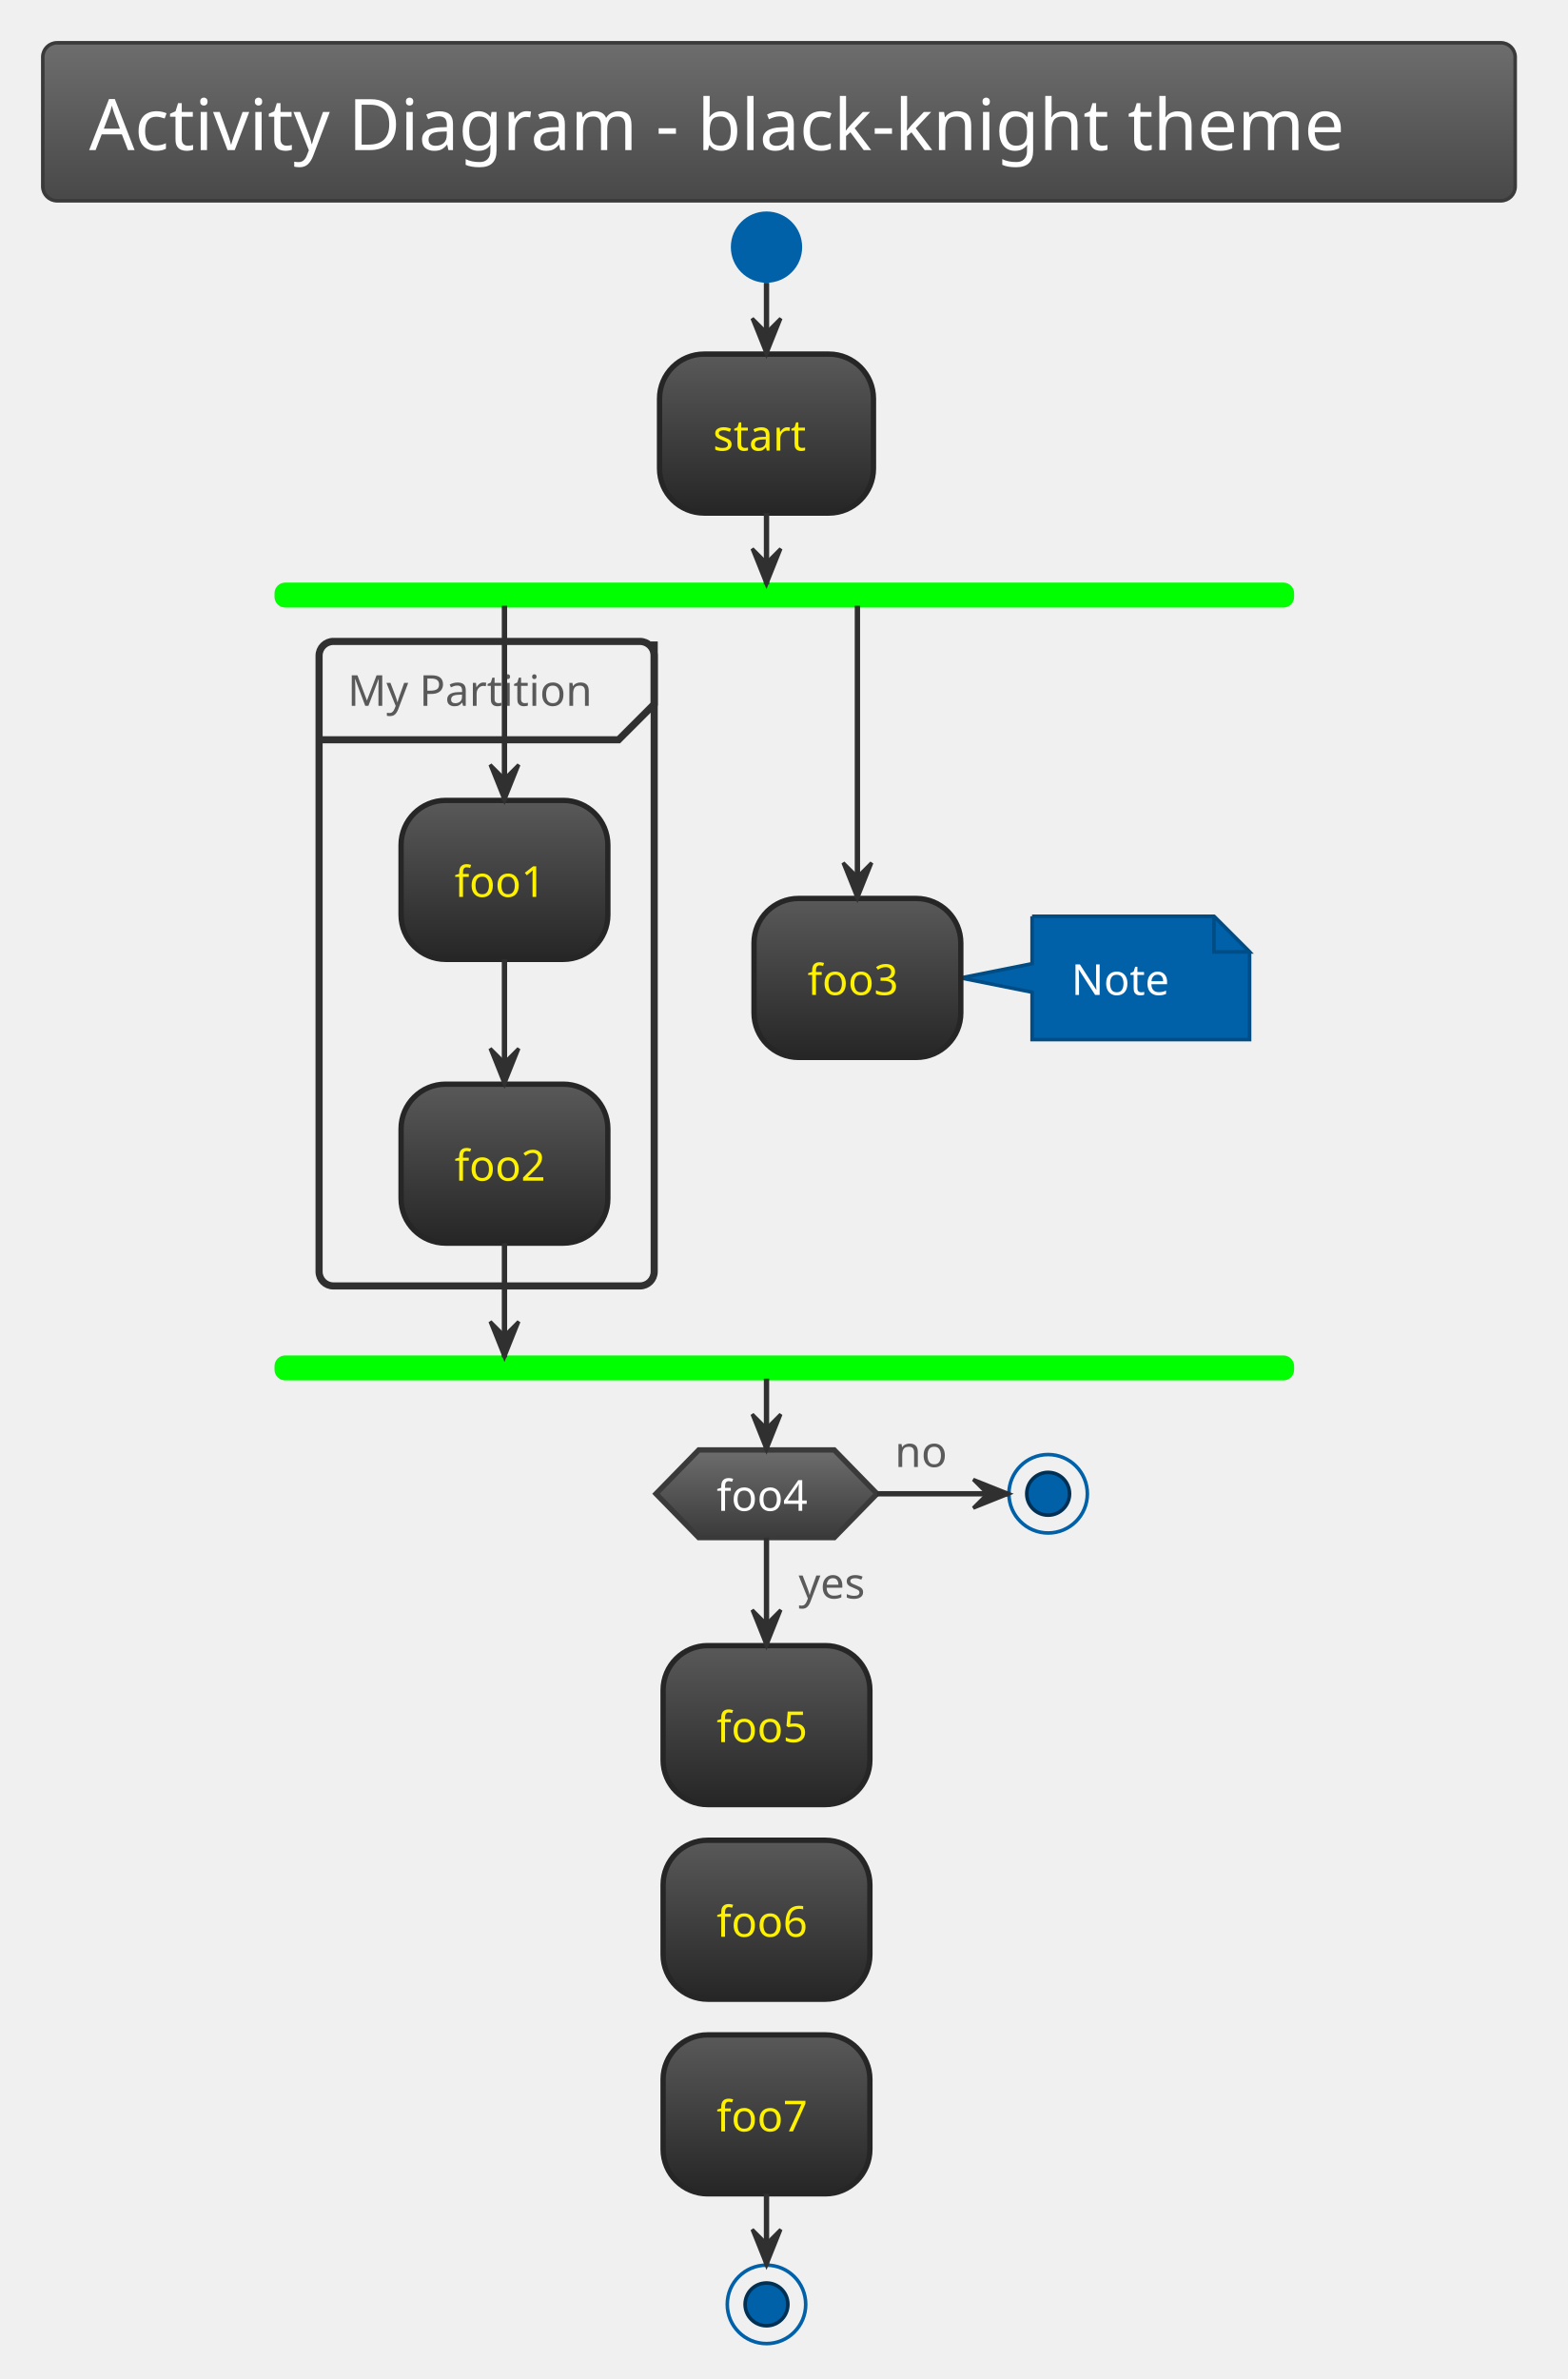
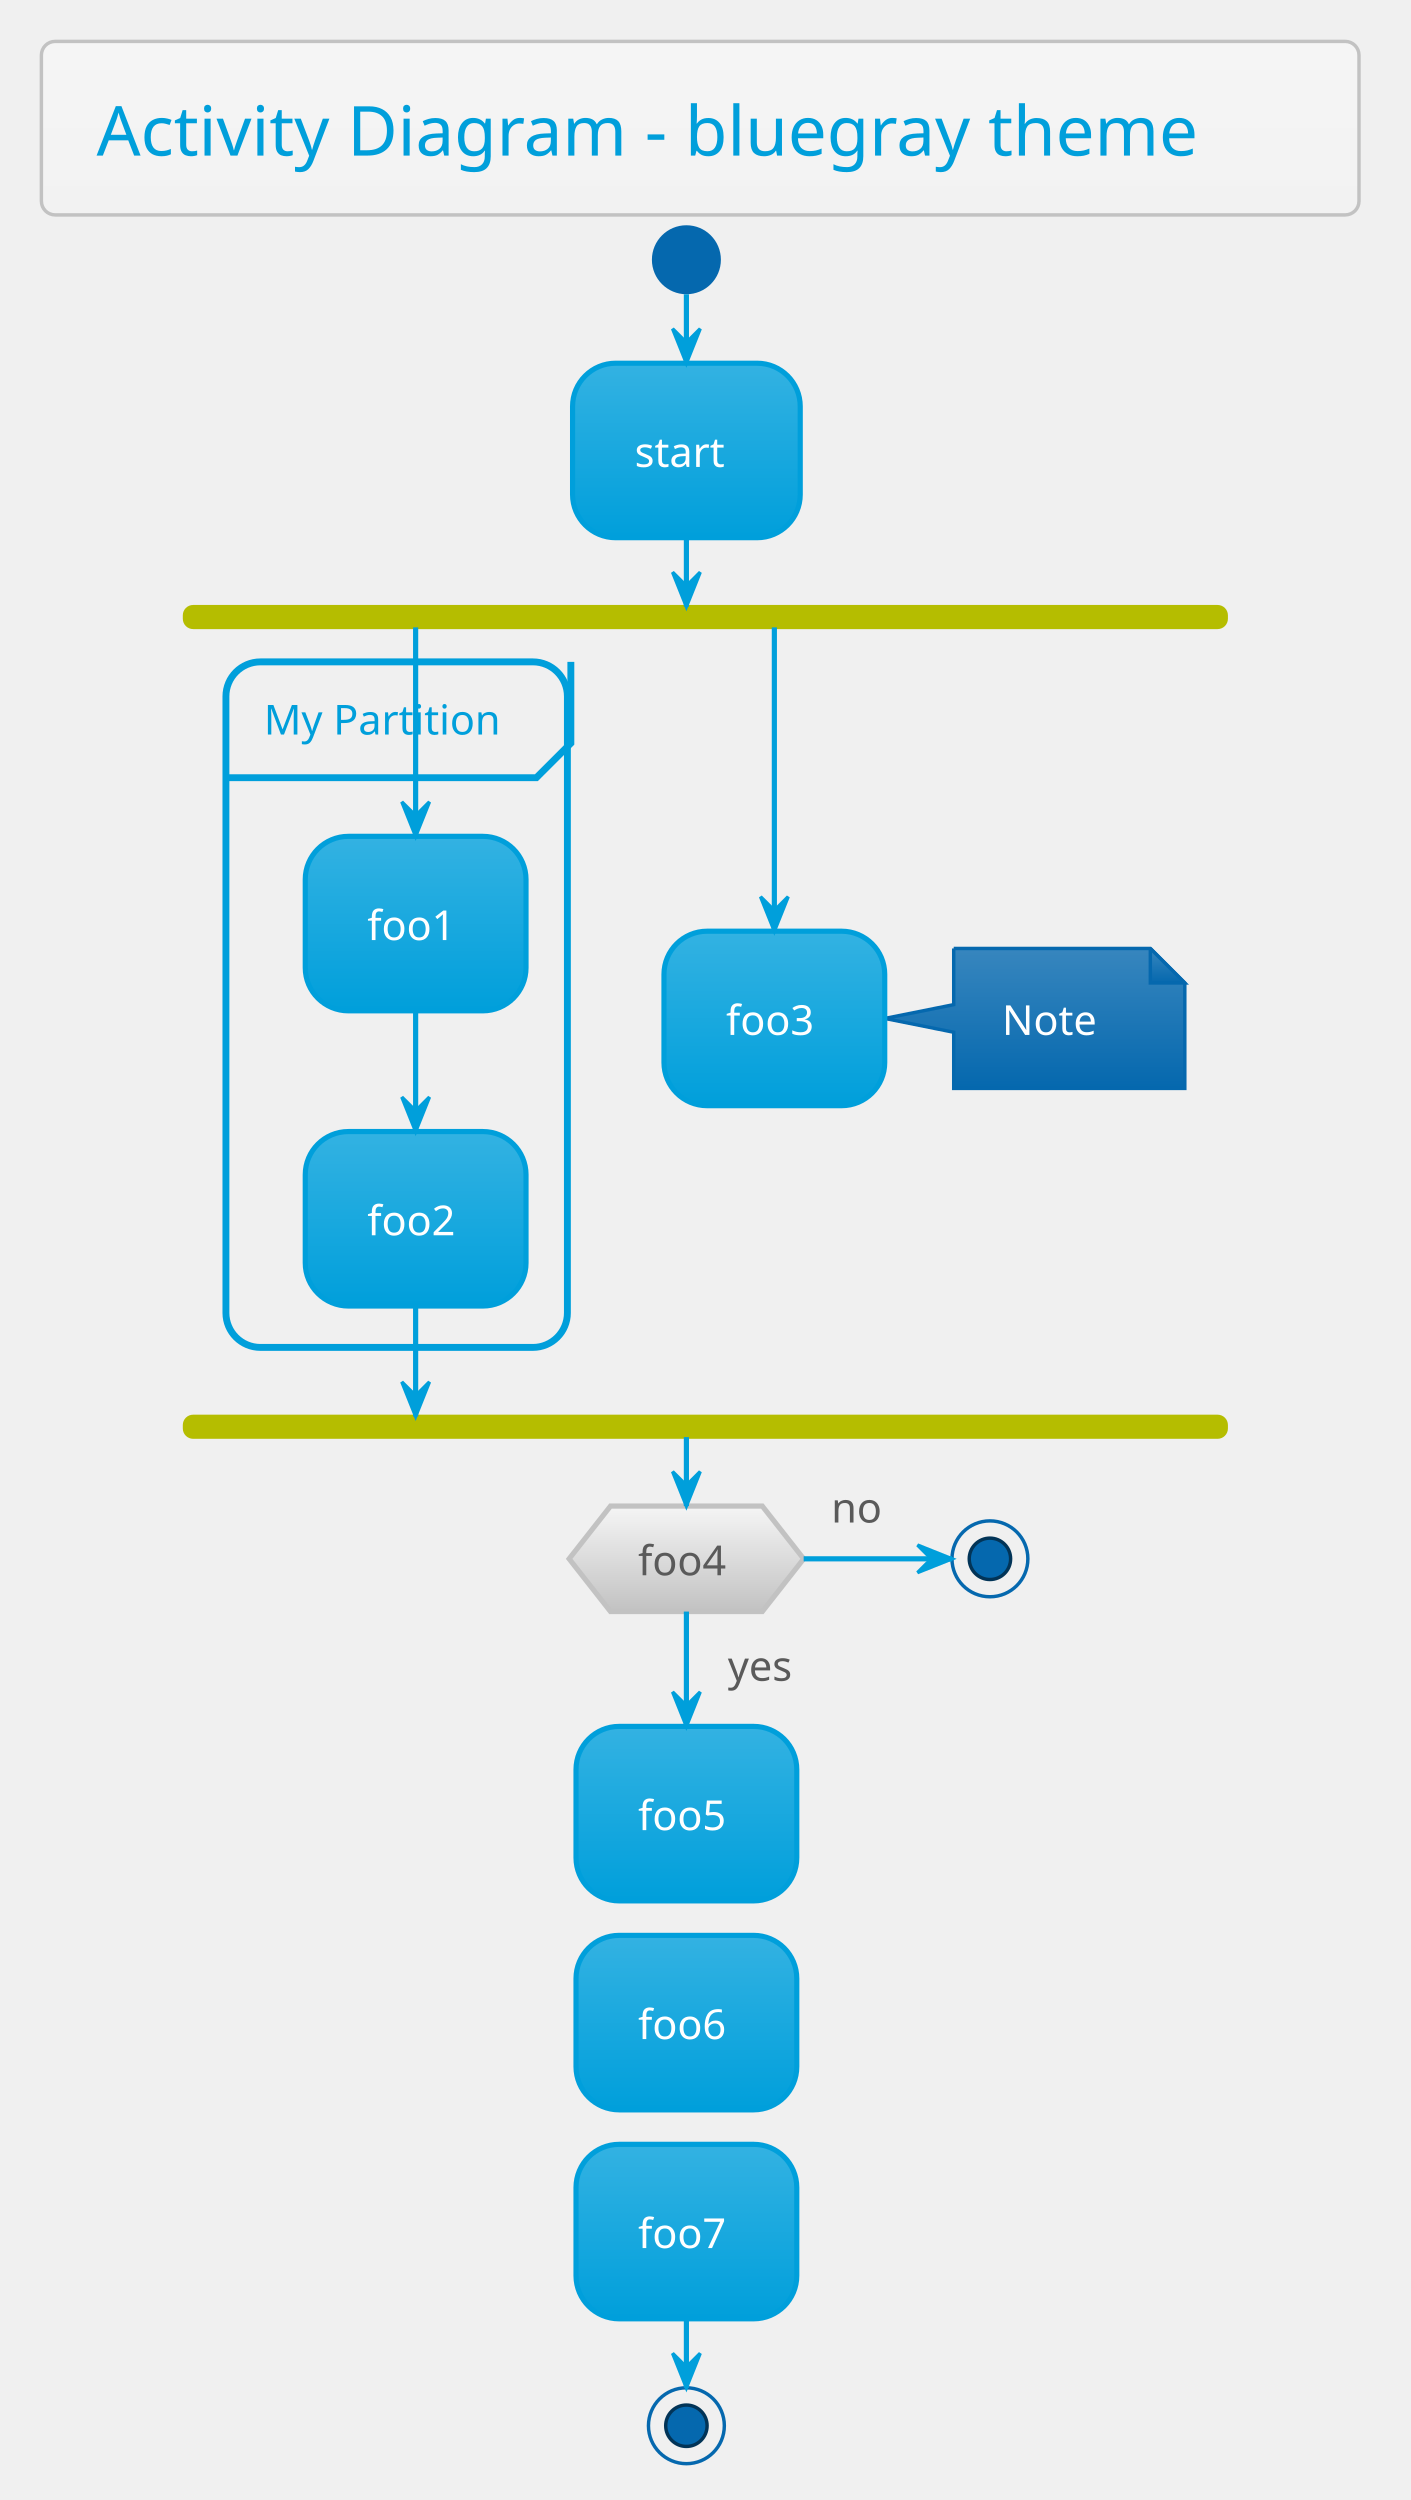
- <svg xmlns="http://www.w3.org/2000/svg" contentScriptType="application/ecmascript" contentStyleType="text/css" height="695.833px" preserveAspectRatio="none" style="width:458px;height:695px;background:#00000000;" version="1.1" viewBox="0 0 458 695" width="458.333px" zoomAndPan="magnify">
+ <svg xmlns="http://www.w3.org/2000/svg" contentScriptType="application/ecmascript" contentStyleType="text/css" height="755.208px" preserveAspectRatio="none" style="width:426px;height:755px;background:#00000000;" version="1.1" viewBox="0 0 426 755" width="426.042px" zoomAndPan="magnify">
  <defs>
-     <linearGradient id="g12tlb9bqwn6cl0" x1="50%" x2="50%" y1="0%" y2="100%">
-       <stop offset="0%" stop-color="#6D6D6D" />
-       <stop offset="100%" stop-color="#484848" />
+     <linearGradient id="gzmfytppfehl50" x1="50%" x2="50%" y1="0%" y2="100%">
+       <stop offset="0%" stop-color="#F5F5F5" />
+       <stop offset="100%" stop-color="#F2F2F2" />
    </linearGradient>
-     <linearGradient id="g12tlb9bqwn6cl1" x1="50%" x2="50%" y1="0%" y2="100%">
-       <stop offset="0%" stop-color="#595959" />
-       <stop offset="100%" stop-color="#262626" />
+     <linearGradient id="gzmfytppfehl51" x1="50%" x2="50%" y1="0%" y2="100%">
+       <stop offset="0%" stop-color="#33B2E2" />
+       <stop offset="100%" stop-color="#009FDB" />
    </linearGradient>
-     <linearGradient id="g12tlb9bqwn6cl2" x1="50%" x2="50%" y1="0%" y2="100%">
-       <stop offset="0%" stop-color="#6D6D6D" />
-       <stop offset="100%" stop-color="#3A3A3A" />
+     <linearGradient id="gzmfytppfehl52" x1="50%" x2="50%" y1="0%" y2="100%">
+       <stop offset="0%" stop-color="#3786BE" />
+       <stop offset="100%" stop-color="#0568AE" />
+     </linearGradient>
+     <linearGradient id="gzmfytppfehl53" x1="50%" x2="50%" y1="0%" y2="100%">
+       <stop offset="0%" stop-color="#F5F5F5" />
+       <stop offset="100%" stop-color="#C2C2C2" />
    </linearGradient>
  </defs>
  <g>
-     <rect fill="url(#g12tlb9bqwn6cl0)" height="46.153" rx="4.167" ry="4.167" style="stroke:#3A3A3A;stroke-width:1.042;" width="430.208" x="12.5" y="12.5" />
-     <text fill="#FEFEFE" font-family="Verdana" font-size="20.833" lengthAdjust="spacing" textLength="403.125" x="26.042" y="43.862">Activity Diagram - black-knight theme</text>
-     <ellipse cx="223.958" cy="72.194" fill="#0060A8" rx="10.417" ry="10.417" style="stroke:none;stroke-width:1.042;" />
-     <rect fill="url(#g12tlb9bqwn6cl1)" height="46.442" rx="13.021" ry="13.021" style="stroke:#262626;stroke-width:1.562;" width="62.5" x="192.708" y="103.444" />
-     <text fill="#FFF200" font-family="Verdana" font-size="12.5" lengthAdjust="spacing" textLength="31.25" x="208.333" y="131.637">start</text>
-     <rect fill="#00FF00" height="6.25" rx="2.604" ry="2.604" style="stroke:#00FF00;stroke-width:1.042;" width="296.875" x="80.729" y="170.719" />
-     <rect height="188.283" rx="4.167" ry="4.167" style="stroke:#303030;stroke-width:2.083;fill:none;" width="97.917" x="93.229" y="187.386" />
-     <path d="M191.146,187.386 L191.146,205.703 L180.729,216.119 L93.229,216.119 " fill="none" style="stroke:#303030;stroke-width:2.083;" />
-     <text fill="#595959" font-family="Verdana" font-size="12.5" lengthAdjust="spacing" textLength="77.083" x="101.562" y="206.203">My Partition</text>
-     <rect fill="url(#g12tlb9bqwn6cl1)" height="46.442" rx="13.021" ry="13.021" style="stroke:#262626;stroke-width:1.562;" width="60.417" x="117.188" y="233.828" />
-     <text fill="#FFF200" font-family="Verdana" font-size="12.5" lengthAdjust="spacing" textLength="29.167" x="132.812" y="262.02">foo1</text>
-     <rect fill="url(#g12tlb9bqwn6cl1)" height="46.442" rx="13.021" ry="13.021" style="stroke:#262626;stroke-width:1.562;" width="60.417" x="117.188" y="316.728" />
-     <text fill="#FFF200" font-family="Verdana" font-size="12.5" lengthAdjust="spacing" textLength="29.167" x="132.812" y="344.92">foo2</text>
-     <path d="M301.562,267.682 L301.562,281.528 L280.729,285.694 L301.562,289.861 L301.562,303.707 A0,0 0 0 0 301.562,303.707 L365.104,303.707 A0,0 0 0 0 365.104,303.707 L365.104,278.099 L354.688,267.682 L301.562,267.682 A0,0 0 0 0 301.562,267.682 " fill="#0060A8" style="stroke:#004D86;stroke-width:1.042;" />
-     <path d="M354.688,267.682 L354.688,278.099 L365.104,278.099 L354.688,267.682 " fill="#0060A8" style="stroke:#004D86;stroke-width:1.042;" />
-     <text fill="#FFFFFF" font-family="Verdana" font-size="12.5" lengthAdjust="spacing" textLength="31.25" x="313.021" y="290.666">Note</text>
-     <rect fill="url(#g12tlb9bqwn6cl1)" height="46.442" rx="13.021" ry="13.021" style="stroke:#262626;stroke-width:1.562;" width="60.417" x="220.312" y="262.474" />
-     <text fill="#FFF200" font-family="Verdana" font-size="12.5" lengthAdjust="spacing" textLength="29.167" x="235.938" y="290.666">foo3</text>
-     <rect fill="#00FF00" height="6.25" rx="2.604" ry="2.604" style="stroke:#00FF00;stroke-width:1.042;" width="296.875" x="80.729" y="396.503" />
-     <rect fill="url(#g12tlb9bqwn6cl1)" height="46.442" rx="13.021" ry="13.021" style="stroke:#262626;stroke-width:1.562;" width="60.417" x="193.75" y="480.748" />
-     <text fill="#FFF200" font-family="Verdana" font-size="12.5" lengthAdjust="spacing" textLength="29.167" x="209.375" y="508.941">foo5</text>
-     <polygon fill="url(#g12tlb9bqwn6cl2)" points="204.167,423.586,243.75,423.586,256.25,436.39,243.75,449.194,204.167,449.194,191.667,436.39,204.167,423.586" style="stroke:#3A3A3A;stroke-width:1.562;" />
-     <text fill="#5A5A5A" font-family="Verdana" font-size="12.5" lengthAdjust="spacing" textLength="22.917" x="233.333" y="466.97">yes</text>
-     <text fill="#FEFEFE" font-family="Verdana" font-size="12.5" lengthAdjust="spacing" textLength="29.167" x="209.375" y="441.361">foo4</text>
-     <text fill="#5A5A5A" font-family="Verdana" font-size="12.5" lengthAdjust="spacing" textLength="16.667" x="261.458" y="428.557">no</text>
-     <ellipse cx="306.25" cy="436.39" rx="11.458" ry="11.458" style="stroke:#0060A8;stroke-width:1.042;fill:none;" />
-     <ellipse cx="306.25" cy="436.39" fill="#0060A8" rx="6.25" ry="6.25" style="stroke:#003054;stroke-width:1.042;" />
-     <rect fill="url(#g12tlb9bqwn6cl1)" height="46.442" rx="13.021" ry="13.021" style="stroke:#262626;stroke-width:1.562;" width="60.417" x="193.75" y="537.607" />
-     <text fill="#FFF200" font-family="Verdana" font-size="12.5" lengthAdjust="spacing" textLength="29.167" x="209.375" y="565.799">foo6</text>
-     <rect fill="url(#g12tlb9bqwn6cl1)" height="46.442" rx="13.021" ry="13.021" style="stroke:#262626;stroke-width:1.562;" width="60.417" x="193.75" y="594.465" />
-     <text fill="#FFF200" font-family="Verdana" font-size="12.5" lengthAdjust="spacing" textLength="29.167" x="209.375" y="622.657">foo7</text>
-     <ellipse cx="223.958" cy="673.198" rx="11.458" ry="11.458" style="stroke:#0060A8;stroke-width:1.042;fill:none;" />
-     <ellipse cx="223.958" cy="673.198" fill="#0060A8" rx="6.25" ry="6.25" style="stroke:#003054;stroke-width:1.042;" />
-     <line style="stroke:#303030;stroke-width:1.562;" x1="223.958" x2="223.958" y1="82.611" y2="103.444" />
-     <polygon fill="#303030" points="219.792,93.028,223.958,103.444,228.125,93.028,223.958,97.194" style="stroke:#303030;stroke-width:1.042;" />
-     <line style="stroke:#303030;stroke-width:1.562;" x1="147.396" x2="147.396" y1="280.269" y2="316.728" />
-     <polygon fill="#303030" points="143.229,306.311,147.396,316.728,151.562,306.311,147.396,310.478" style="stroke:#303030;stroke-width:1.042;" />
-     <line style="stroke:#303030;stroke-width:1.562;" x1="147.396" x2="147.396" y1="176.969" y2="233.828" />
-     <polygon fill="#303030" points="143.229,223.411,147.396,233.828,151.562,223.411,147.396,227.578" style="stroke:#303030;stroke-width:1.042;" />
-     <line style="stroke:#303030;stroke-width:1.562;" x1="250.521" x2="250.521" y1="176.969" y2="262.474" />
-     <polygon fill="#303030" points="246.354,252.057,250.521,262.474,254.688,252.057,250.521,256.224" style="stroke:#303030;stroke-width:1.042;" />
-     <line style="stroke:#303030;stroke-width:1.562;" x1="147.396" x2="147.396" y1="363.169" y2="396.503" />
-     <polygon fill="#303030" points="143.229,386.086,147.396,396.503,151.562,386.086,147.396,390.253" style="stroke:#303030;stroke-width:1.042;" />
-     <line style="stroke:#303030;stroke-width:1.562;" x1="223.958" x2="223.958" y1="149.886" y2="170.719" />
-     <polygon fill="#303030" points="219.792,160.303,223.958,170.719,228.125,160.303,223.958,164.469" style="stroke:#303030;stroke-width:1.042;" />
-     <line style="stroke:#303030;stroke-width:1.562;" x1="223.958" x2="223.958" y1="449.194" y2="480.748" />
-     <polygon fill="#303030" points="219.792,470.332,223.958,480.748,228.125,470.332,223.958,474.498" style="stroke:#303030;stroke-width:1.042;" />
-     <line style="stroke:#303030;stroke-width:1.562;" x1="256.25" x2="294.792" y1="436.39" y2="436.39" />
-     <polygon fill="#303030" points="284.375,432.224,294.792,436.39,284.375,440.557,288.542,436.39" style="stroke:#303030;stroke-width:1.042;" />
-     <line style="stroke:#303030;stroke-width:1.562;" x1="223.958" x2="223.958" y1="402.753" y2="423.586" />
-     <polygon fill="#303030" points="219.792,413.169,223.958,423.586,228.125,413.169,223.958,417.336" style="stroke:#303030;stroke-width:1.042;" />
-     <line style="stroke:#303030;stroke-width:1.562;" x1="223.958" x2="223.958" y1="640.907" y2="661.74" />
-     <polygon fill="#303030" points="219.792,651.323,223.958,661.74,228.125,651.323,223.958,655.49" style="stroke:#303030;stroke-width:1.042;" />
+     <rect fill="url(#gzmfytppfehl50)" height="52.403" rx="4.167" ry="4.167" style="stroke:#C2C2C2;stroke-width:1.042;" width="397.917" x="12.5" y="12.5" />
+     <text fill="#009FDB" font-family="Verdana" font-size="20.833" lengthAdjust="spacing" textLength="364.583" x="29.167" y="46.987">Activity Diagram - bluegray theme</text>
+     <ellipse cx="207.292" cy="78.444" fill="#0568AE" rx="10.417" ry="10.417" style="stroke:none;stroke-width:1.042;" />
+     <rect fill="url(#gzmfytppfehl51)" height="52.692" rx="13.021" ry="13.021" style="stroke:#009FDB;stroke-width:1.562;" width="68.75" x="172.917" y="109.694" />
+     <text fill="#FFFFFF" font-family="Verdana" font-size="12.5" lengthAdjust="spacing" textLength="31.25" x="191.667" y="141.012">start</text>
+     <rect fill="#B5BD00" height="6.25" rx="2.604" ry="2.604" style="stroke:#B5BD00;stroke-width:1.042;" width="314.583" x="55.729" y="183.219" />
+     <rect height="207.033" rx="10.417" ry="10.417" style="stroke:#009FDB;stroke-width:2.083;fill:none;" width="103.125" x="68.229" y="199.886" />
+     <path d="M172.396,199.886 L172.396,224.453 L161.979,234.869 L68.229,234.869 " fill="none" style="stroke:#009FDB;stroke-width:2.083;" />
+     <text fill="#009FDB" font-family="Verdana" font-size="12.5" lengthAdjust="spacing" textLength="77.083" x="79.688" y="221.828">My Partition</text>
+     <rect fill="url(#gzmfytppfehl51)" height="52.692" rx="13.021" ry="13.021" style="stroke:#009FDB;stroke-width:1.562;" width="66.667" x="92.188" y="252.578" />
+     <text fill="#FFFFFF" font-family="Verdana" font-size="12.5" lengthAdjust="spacing" textLength="29.167" x="110.938" y="283.895">foo1</text>
+     <rect fill="url(#gzmfytppfehl51)" height="52.692" rx="13.021" ry="13.021" style="stroke:#009FDB;stroke-width:1.562;" width="66.667" x="92.188" y="341.728" />
+     <text fill="#FFFFFF" font-family="Verdana" font-size="12.5" lengthAdjust="spacing" textLength="29.167" x="110.938" y="373.045">foo2</text>
+     <path d="M288.021,286.432 L288.021,303.403 L267.188,307.569 L288.021,311.736 L288.021,328.707 A0,0 0 0 0 288.021,328.707 L357.812,328.707 A0,0 0 0 0 357.812,328.707 L357.812,296.849 L347.396,286.432 L288.021,286.432 A0,0 0 0 0 288.021,286.432 " fill="url(#gzmfytppfehl52)" style="stroke:#0568AE;stroke-width:1.042;" />
+     <path d="M347.396,286.432 L347.396,296.849 L357.812,296.849 L347.396,286.432 " fill="url(#gzmfytppfehl52)" style="stroke:#0568AE;stroke-width:1.042;" />
+     <text fill="#FFFFFF" font-family="Verdana" font-size="12.5" lengthAdjust="spacing" textLength="31.25" x="302.604" y="312.541">Note</text>
+     <rect fill="url(#gzmfytppfehl51)" height="52.692" rx="13.021" ry="13.021" style="stroke:#009FDB;stroke-width:1.562;" width="66.667" x="200.521" y="281.224" />
+     <text fill="#FFFFFF" font-family="Verdana" font-size="12.5" lengthAdjust="spacing" textLength="29.167" x="219.271" y="312.541">foo3</text>
+     <rect fill="#B5BD00" height="6.25" rx="2.604" ry="2.604" style="stroke:#B5BD00;stroke-width:1.042;" width="314.583" x="55.729" y="427.753" />
+     <rect fill="url(#gzmfytppfehl51)" height="52.692" rx="13.021" ry="13.021" style="stroke:#009FDB;stroke-width:1.562;" width="66.667" x="173.958" y="521.374" />
+     <text fill="#FFFFFF" font-family="Verdana" font-size="12.5" lengthAdjust="spacing" textLength="29.167" x="192.708" y="552.691">foo5</text>
+     <polygon fill="url(#gzmfytppfehl53)" points="184.375,454.836,230.208,454.836,242.708,470.765,230.208,486.694,184.375,486.694,171.875,470.765,184.375,454.836" style="stroke:#C2C2C2;stroke-width:1.562;" />
+     <text fill="#5A5A5A" font-family="Verdana" font-size="12.5" lengthAdjust="spacing" textLength="22.917" x="219.792" y="507.595">yes</text>
+     <text fill="#5A5A5A" font-family="Verdana" font-size="12.5" lengthAdjust="spacing" textLength="29.167" x="192.708" y="475.736">foo4</text>
+     <text fill="#5A5A5A" font-family="Verdana" font-size="12.5" lengthAdjust="spacing" textLength="16.667" x="251.042" y="459.807">no</text>
+     <ellipse cx="298.958" cy="470.765" rx="11.458" ry="11.458" style="stroke:#0568AE;stroke-width:1.042;fill:none;" />
+     <ellipse cx="298.958" cy="470.765" fill="#0568AE" rx="6.25" ry="6.25" style="stroke:#023457;stroke-width:1.042;" />
+     <rect fill="url(#gzmfytppfehl51)" height="52.692" rx="13.021" ry="13.021" style="stroke:#009FDB;stroke-width:1.562;" width="66.667" x="173.958" y="584.482" />
+     <text fill="#FFFFFF" font-family="Verdana" font-size="12.5" lengthAdjust="spacing" textLength="29.167" x="192.708" y="615.799">foo6</text>
+     <rect fill="url(#gzmfytppfehl51)" height="52.692" rx="13.021" ry="13.021" style="stroke:#009FDB;stroke-width:1.562;" width="66.667" x="173.958" y="647.59" />
+     <text fill="#FFFFFF" font-family="Verdana" font-size="12.5" lengthAdjust="spacing" textLength="29.167" x="192.708" y="678.907">foo7</text>
+     <ellipse cx="207.292" cy="732.573" rx="11.458" ry="11.458" style="stroke:#0568AE;stroke-width:1.042;fill:none;" />
+     <ellipse cx="207.292" cy="732.573" fill="#0568AE" rx="6.25" ry="6.25" style="stroke:#023457;stroke-width:1.042;" />
+     <line style="stroke:#009FDB;stroke-width:1.562;" x1="207.292" x2="207.292" y1="88.861" y2="109.694" />
+     <polygon fill="#009FDB" points="203.125,99.278,207.292,109.694,211.458,99.278,207.292,103.444" style="stroke:#009FDB;stroke-width:1.042;" />
+     <line style="stroke:#009FDB;stroke-width:1.562;" x1="125.521" x2="125.521" y1="305.269" y2="341.728" />
+     <polygon fill="#009FDB" points="121.354,331.311,125.521,341.728,129.688,331.311,125.521,335.478" style="stroke:#009FDB;stroke-width:1.042;" />
+     <line style="stroke:#009FDB;stroke-width:1.562;" x1="125.521" x2="125.521" y1="189.469" y2="252.578" />
+     <polygon fill="#009FDB" points="121.354,242.161,125.521,252.578,129.688,242.161,125.521,246.328" style="stroke:#009FDB;stroke-width:1.042;" />
+     <line style="stroke:#009FDB;stroke-width:1.562;" x1="233.854" x2="233.854" y1="189.469" y2="281.224" />
+     <polygon fill="#009FDB" points="229.688,270.807,233.854,281.224,238.021,270.807,233.854,274.974" style="stroke:#009FDB;stroke-width:1.042;" />
+     <line style="stroke:#009FDB;stroke-width:1.562;" x1="125.521" x2="125.521" y1="394.419" y2="427.753" />
+     <polygon fill="#009FDB" points="121.354,417.336,125.521,427.753,129.688,417.336,125.521,421.503" style="stroke:#009FDB;stroke-width:1.042;" />
+     <line style="stroke:#009FDB;stroke-width:1.562;" x1="207.292" x2="207.292" y1="162.386" y2="183.219" />
+     <polygon fill="#009FDB" points="203.125,172.803,207.292,183.219,211.458,172.803,207.292,176.969" style="stroke:#009FDB;stroke-width:1.042;" />
+     <line style="stroke:#009FDB;stroke-width:1.562;" x1="207.292" x2="207.292" y1="486.694" y2="521.374" />
+     <polygon fill="#009FDB" points="203.125,510.957,207.292,521.374,211.458,510.957,207.292,515.124" style="stroke:#009FDB;stroke-width:1.042;" />
+     <line style="stroke:#009FDB;stroke-width:1.562;" x1="242.708" x2="287.5" y1="470.765" y2="470.765" />
+     <polygon fill="#009FDB" points="277.083,466.599,287.5,470.765,277.083,474.932,281.25,470.765" style="stroke:#009FDB;stroke-width:1.042;" />
+     <line style="stroke:#009FDB;stroke-width:1.562;" x1="207.292" x2="207.292" y1="434.003" y2="454.836" />
+     <polygon fill="#009FDB" points="203.125,444.419,207.292,454.836,211.458,444.419,207.292,448.586" style="stroke:#009FDB;stroke-width:1.042;" />
+     <line style="stroke:#009FDB;stroke-width:1.562;" x1="207.292" x2="207.292" y1="700.282" y2="721.115" />
+     <polygon fill="#009FDB" points="203.125,710.698,207.292,721.115,211.458,710.698,207.292,714.865" style="stroke:#009FDB;stroke-width:1.042;" />
  </g>
</svg>
